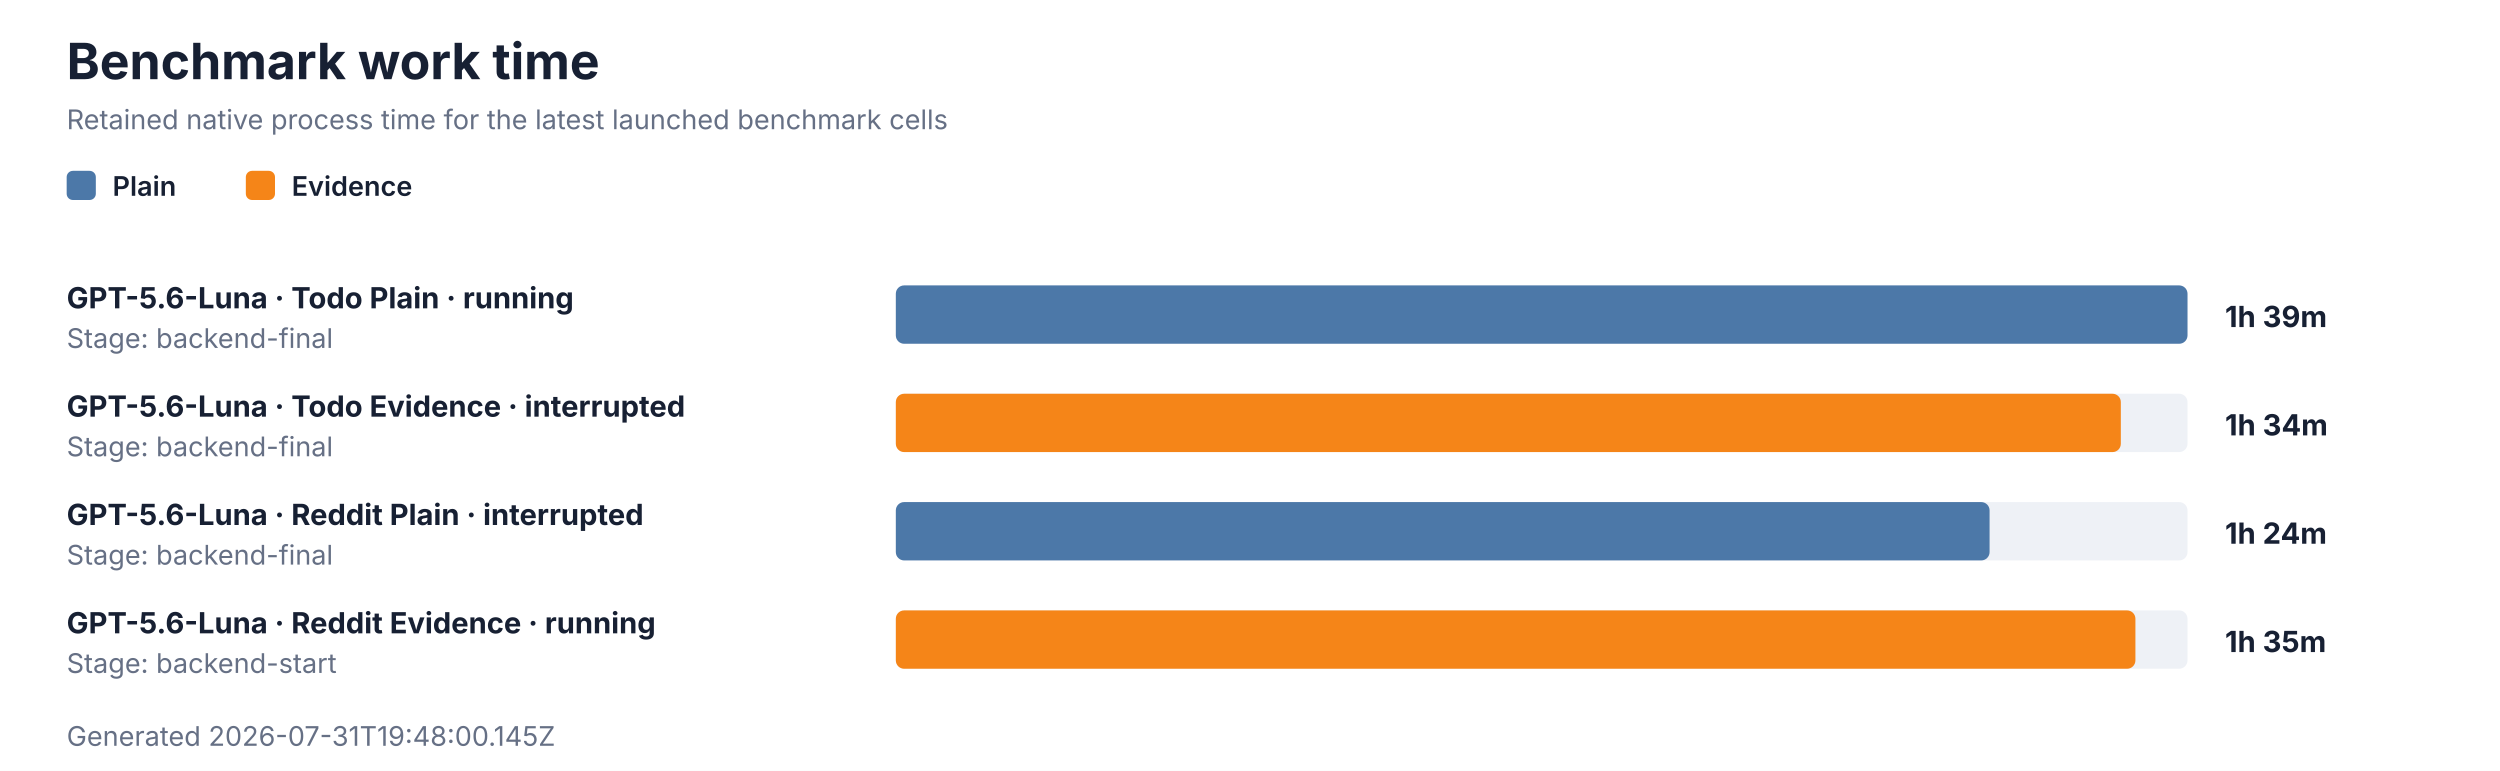
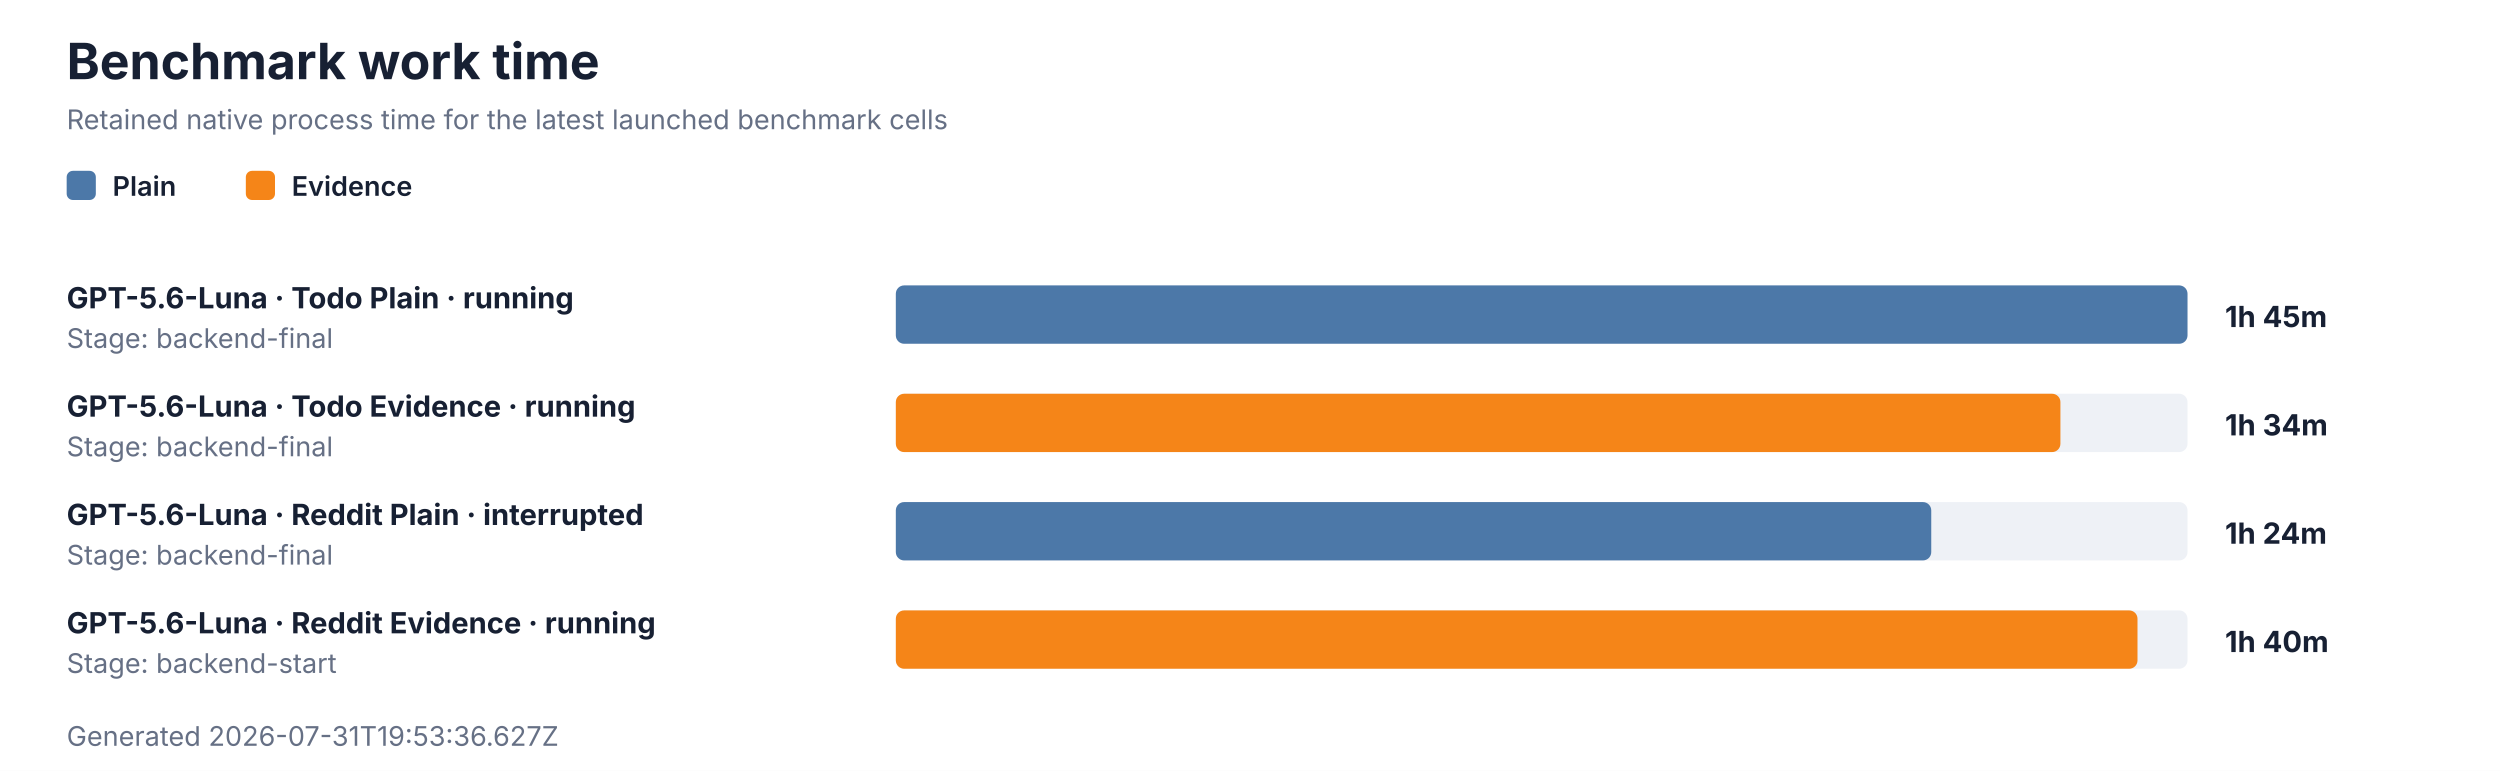
<svg xmlns="http://www.w3.org/2000/svg" role="img" aria-labelledby="title description" viewBox="0 0 1200 370" width="1200" height="370">
  <style>
  text { font-family: Inter, ui-sans-serif, system-ui, -apple-system, BlinkMacSystemFont, 'Segoe UI', sans-serif; fill: #172033; }
  .title { font-size: 24px; font-weight: 700; }
  .subtitle, .stage, .generated { font-size: 13px; fill: #667085; }
  .label { font-size: 14px; font-weight: 650; }
  .value { font-size: 14px; font-weight: 700; }
  .legend { font-size: 13px; font-weight: 600; }
  .empty { font-size: 15px; fill: #667085; }
  .track { fill: #eef1f6; }
</style>
  <rect width="1200" height="370" fill="#ffffff" />
  <text x="32" y="38" class="title">Benchmark work time</text>
  <text x="32" y="62" class="subtitle">Retained native process time for the latest launched benchmark cells</text>
  <rect x="32" y="82" width="14" height="14" rx="3" fill="#4c78a8" />
  <text x="54" y="94" class="legend">Plain</text>
  <rect x="118" y="82" width="14" height="14" rx="3" fill="#f58518" />
  <text x="140" y="94" class="legend">Evidence</text>
  <text x="32" y="148" class="label">GPT-5.6-Luna · Todo Plain · running</text>
  <text x="32" y="167" class="stage">Stage: backend-final</text>
  <rect x="430" y="137" width="620" height="28" rx="4" class="track" />
  <rect x="430" y="137" width="620" height="28" rx="4" fill="#4c78a8" />
-   <text x="1068" y="157" class="value">1h 39m</text>
-   <text x="32" y="200" class="label">GPT-5.6-Luna · Todo Evidence · interrupted</text>
+   <text x="1068" y="157" class="value">1h 45m</text>
+   <text x="32" y="200" class="label">GPT-5.6-Luna · Todo Evidence · running</text>
  <text x="32" y="219" class="stage">Stage: backend-final</text>
  <rect x="430" y="189" width="620" height="28" rx="4" class="track" />
-   <rect x="430" y="189" width="588" height="28" rx="4" fill="#f58518" />
+   <rect x="430" y="189" width="559" height="28" rx="4" fill="#f58518" />
  <text x="1068" y="209" class="value">1h 34m</text>
  <text x="32" y="252" class="label">GPT-5.6-Luna · Reddit Plain · interrupted</text>
  <text x="32" y="271" class="stage">Stage: backend-final</text>
  <rect x="430" y="241" width="620" height="28" rx="4" class="track" />
-   <rect x="430" y="241" width="525" height="28" rx="4" fill="#4c78a8" />
+   <rect x="430" y="241" width="497" height="28" rx="4" fill="#4c78a8" />
  <text x="1068" y="261" class="value">1h 24m</text>
  <text x="32" y="304" class="label">GPT-5.6-Luna · Reddit Evidence · running</text>
  <text x="32" y="323" class="stage">Stage: backend-start</text>
  <rect x="430" y="293" width="620" height="28" rx="4" class="track" />
-   <rect x="430" y="293" width="595" height="28" rx="4" fill="#f58518" />
-   <text x="1068" y="313" class="value">1h 35m</text>
-   <text x="32" y="358" class="generated">Generated 2026-07-31T19:48:00.145Z</text>
+   <rect x="430" y="293" width="596" height="28" rx="4" fill="#f58518" />
+   <text x="1068" y="313" class="value">1h 40m</text>
+   <text x="32" y="358" class="generated">Generated 2026-07-31T19:53:36.627Z</text>
</svg>
